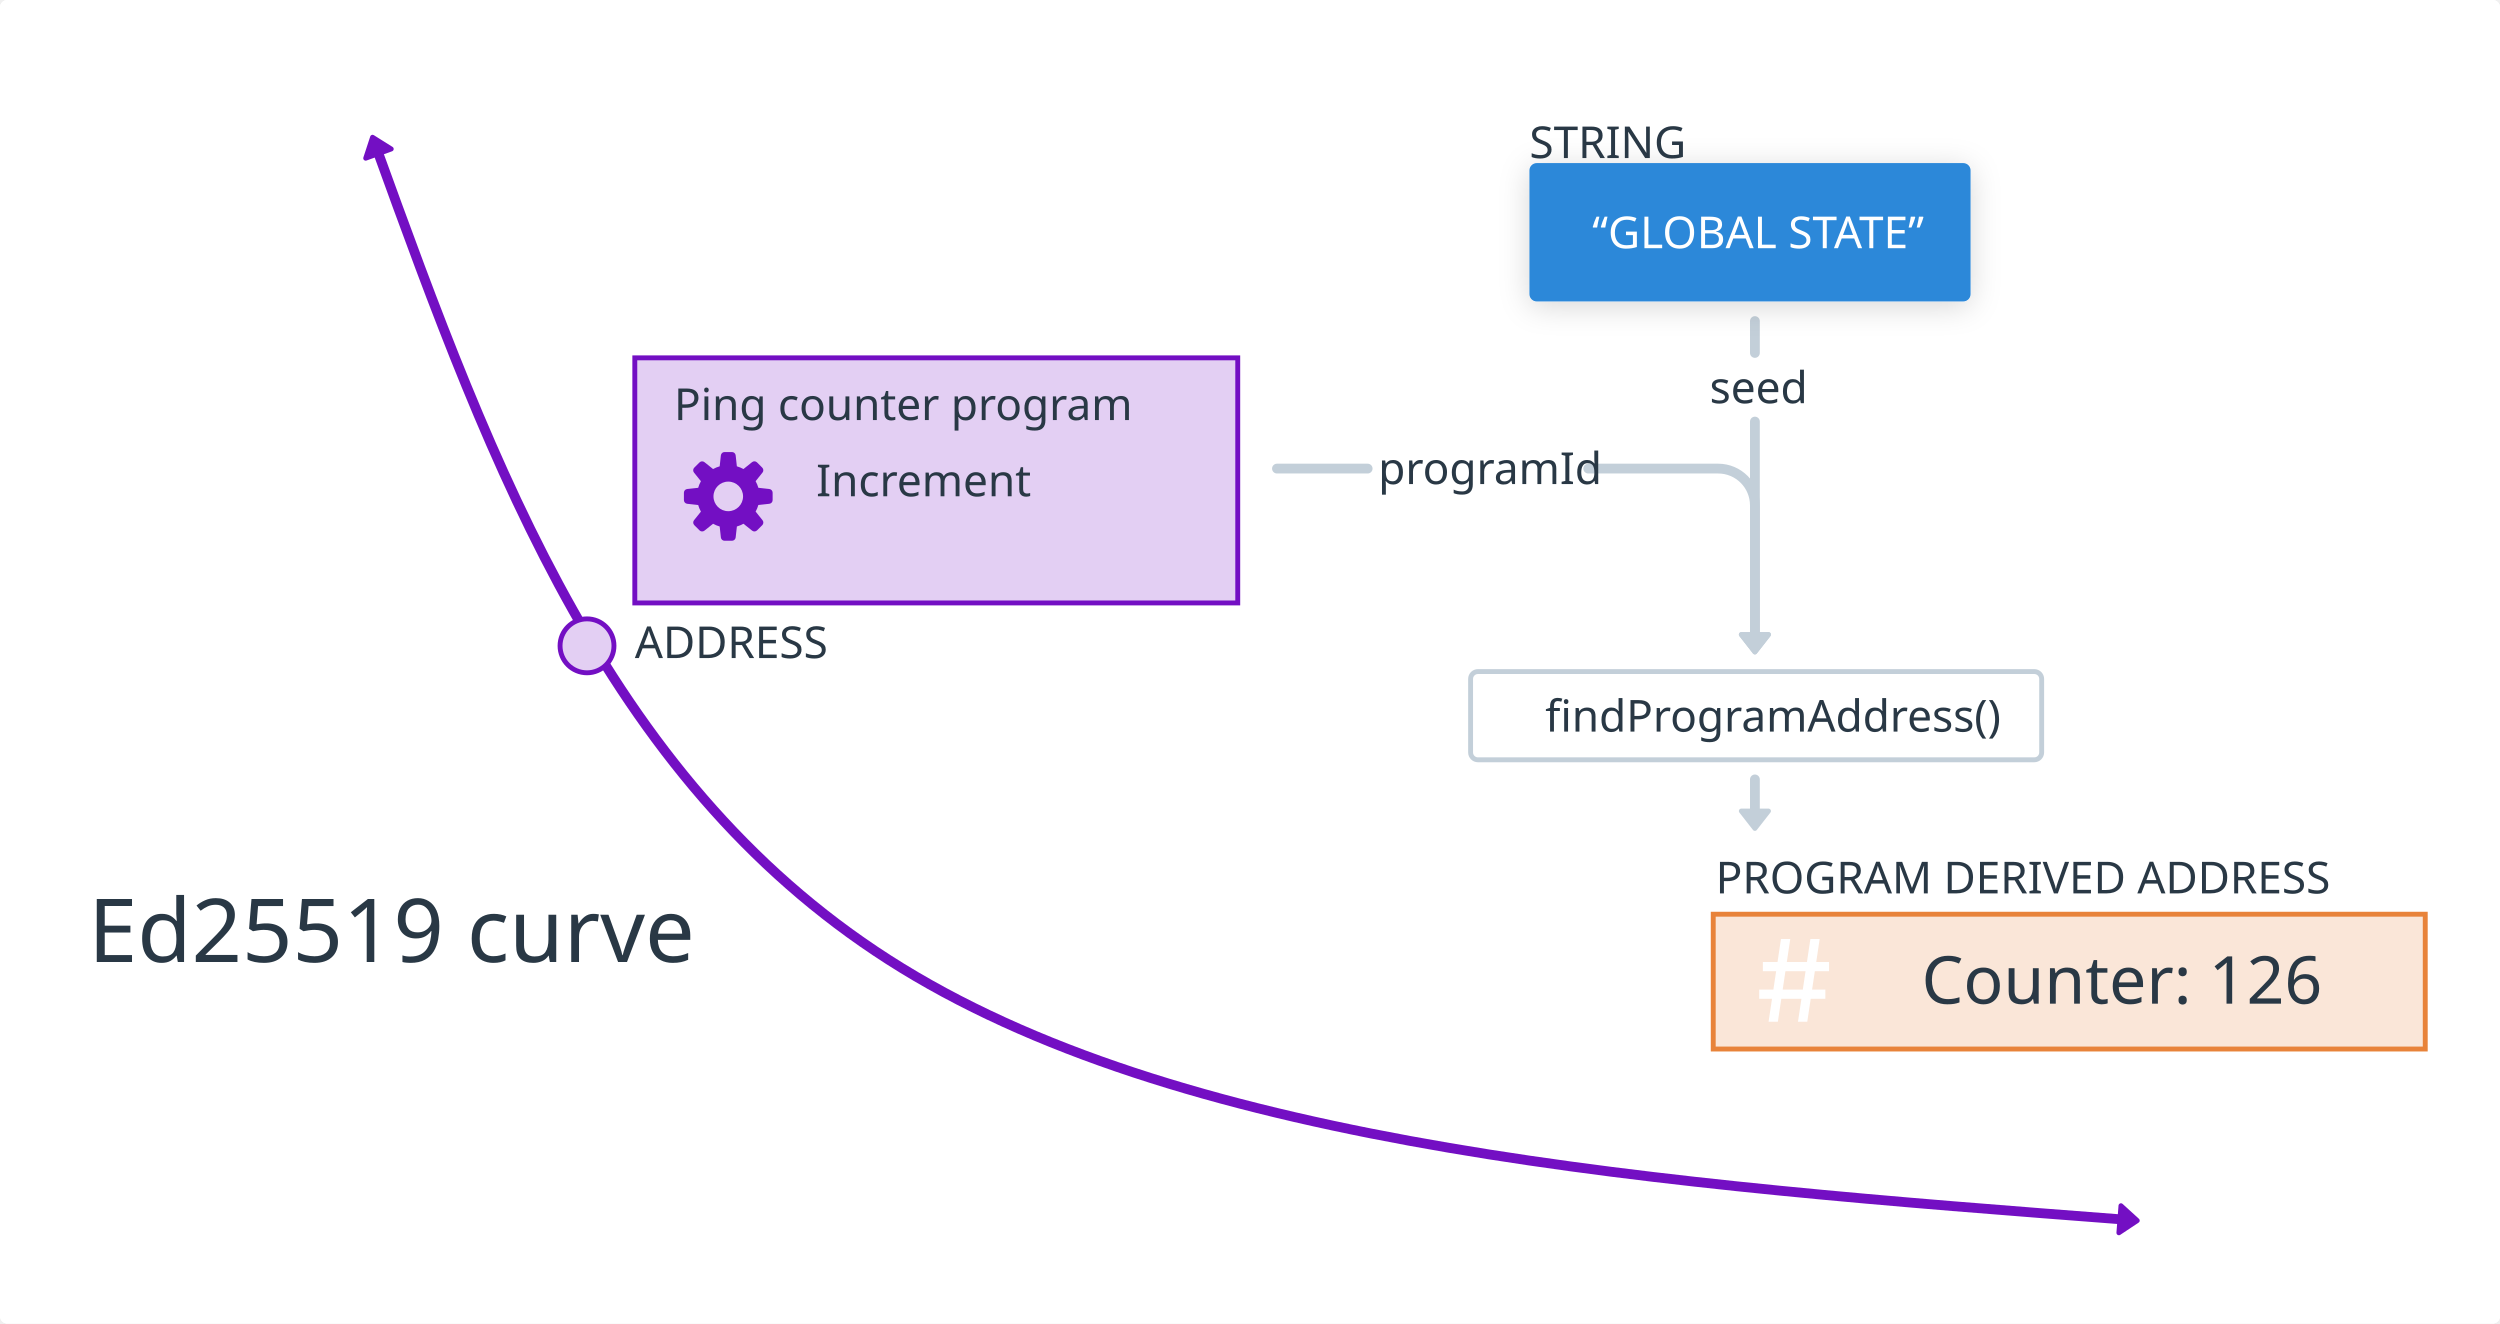
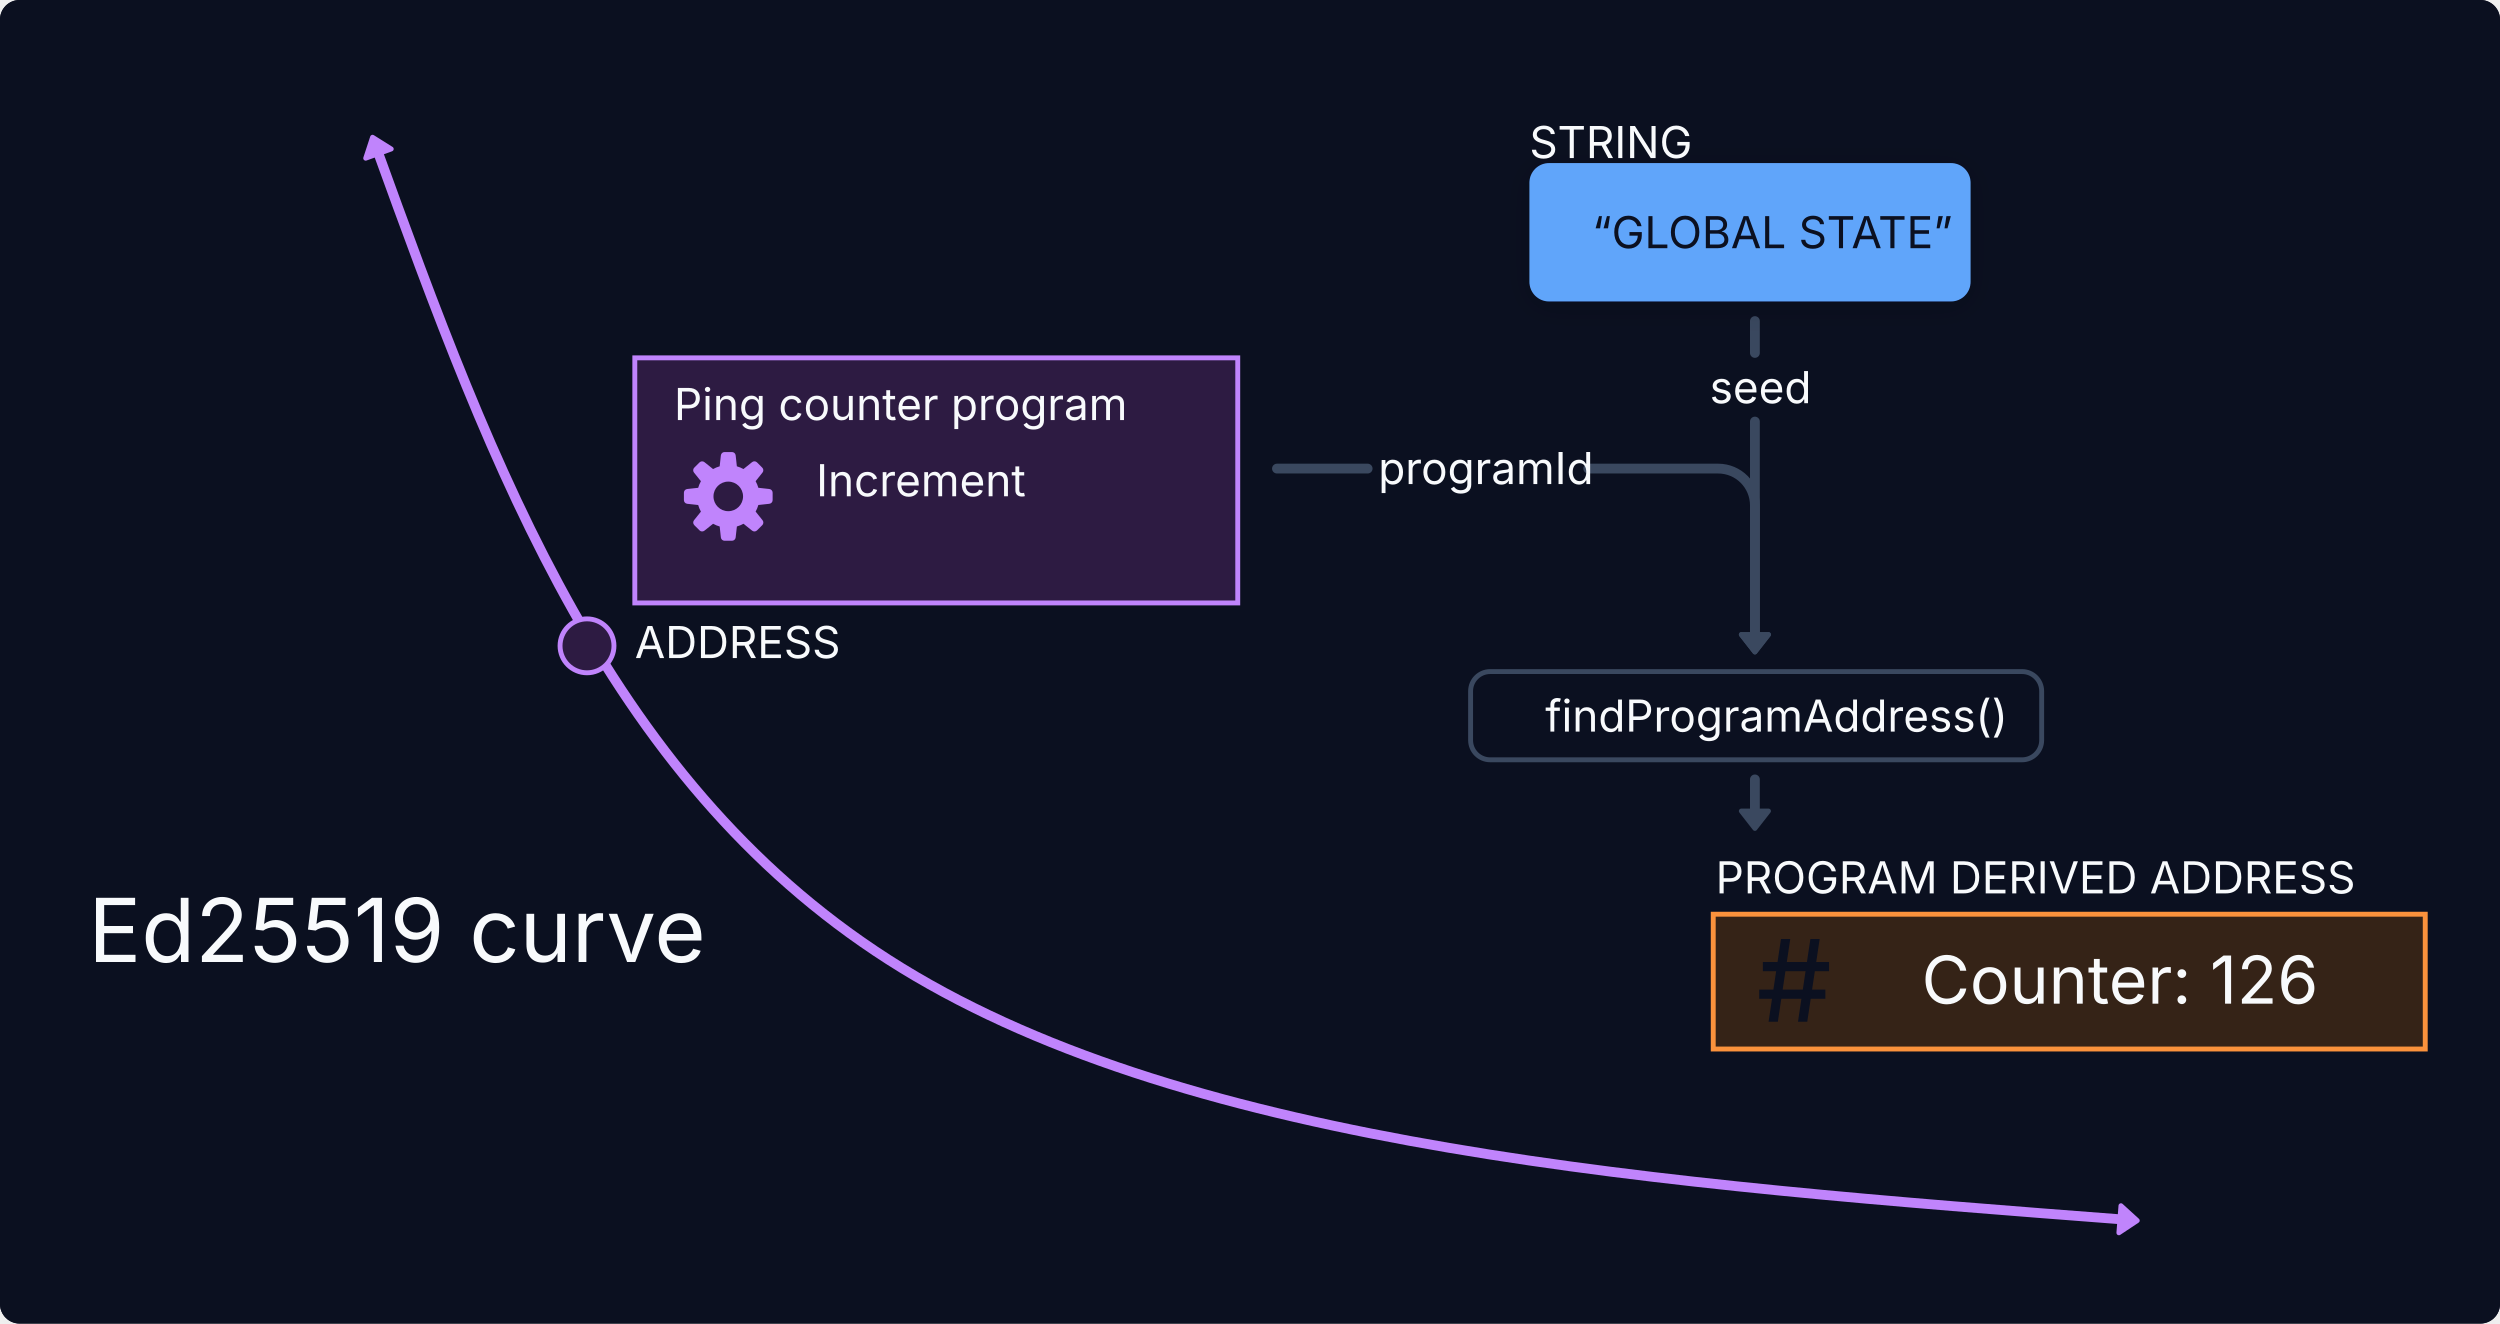
<svg xmlns="http://www.w3.org/2000/svg" version="1.1" viewBox="1080 240 1020 540" width="1020px" height="540px">
  <defs>
-     <style>@font-face{
-     font-family:"DIN Next";
-     font-weight: 400;
-     src:url("https://whimsical.com/fonts/139e8e25-0eea-4cb4-a5d4-79048803e73d.eot?#iefix");
-     src:url("https://whimsical.com/fonts/139e8e25-0eea-4cb4-a5d4-79048803e73d.eot?#iefix") format("eot"),url("https://whimsical.com/fonts/094b15e3-94bd-435b-a595-d40edfde661a.woff2") format("woff2"),url("https://whimsical.com/fonts/7e5fbe11-4858-4bd1-9ec6-a1d9f9d227aa.woff") format("woff"),url("https://whimsical.com/fonts/0f11eff9-9f05-46f5-9703-027c510065d7.ttf") format("truetype"),url("https://whimsical.com/fonts/48b61978-3f30-4274-823c-5cdcd1876918.svg#48b61978-3f30-4274-823c-5cdcd1876918") format("svg");
- }
- @font-face{
-     font-family:"DIN Next";
-     font-weight: 400;
-     font-style: italic;
-     src:url("https://whimsical.com/fonts/df24d5e8-5087-42fd-99b1-b16042d666c8.eot?#iefix");
-     src:url("https://whimsical.com/fonts/df24d5e8-5087-42fd-99b1-b16042d666c8.eot?#iefix") format("eot"),url("https://whimsical.com/fonts/46251881-ffe9-4bfb-99c7-d6ce3bebaf3e.woff2") format("woff2"),url("https://whimsical.com/fonts/790ebbf2-62c5-4a32-946f-99d405f9243e.woff") format("woff"),url("https://whimsical.com/fonts/d28199e6-0f4a-42df-97f4-606701c6f75a.ttf") format("truetype"),url("https://whimsical.com/fonts/37a462c0-d86e-492c-b9ab-35e6bd417f6c.svg#37a462c0-d86e-492c-b9ab-35e6bd417f6c") format("svg");
- }
- @font-face{
-     font-weight: 500;
-     font-family:"DIN Next";
-     src:url("https://whimsical.com/fonts/c5b058fc-55ce-4e06-a175-5c7d9a7e90f4.eot?#iefix");
-     src:url("https://whimsical.com/fonts/c5b058fc-55ce-4e06-a175-5c7d9a7e90f4.eot?#iefix") format("eot"),url("https://whimsical.com/fonts/7b29ae40-30ff-4f99-a2b9-cde88669fa2f.woff2") format("woff2"),url("https://whimsical.com/fonts/bf73077c-e354-4562-a085-f4703eb1d653.woff") format("woff"),url("https://whimsical.com/fonts/0ffa6947-5317-4d07-b525-14d08a028821.ttf") format("truetype"),url("https://whimsical.com/fonts/9e423e45-5450-4991-a157-dbe6cf61eb4e.svg#9e423e45-5450-4991-a157-dbe6cf61eb4e") format("svg");
- }
- @font-face{
-     font-family:"DIN Next";
-     font-weight: 500;
-     font-style: italic;
-     src:url("https://whimsical.com/fonts/9897c008-fd65-48a4-afc7-36de2fea97b9.eot?#iefix");
-     src:url("https://whimsical.com/fonts/9897c008-fd65-48a4-afc7-36de2fea97b9.eot?#iefix") format("eot"),url("https://whimsical.com/fonts/c7717981-647d-4b76-8817-33062e42d11f.woff2") format("woff2"),url("https://whimsical.com/fonts/b852cd4c-1255-40b1-a2be-73a9105b0155.woff") format("woff"),url("https://whimsical.com/fonts/821b00ad-e741-4e2d-af1a-85594367c8a2.ttf") format("truetype"),url("https://whimsical.com/fonts/d3e3b689-a6b0-45f2-b279-f5e194f87409.svg#d3e3b689-a6b0-45f2-b279-f5e194f87409") format("svg");
- }
- @font-face{
-     font-weight: 700;
-     font-family:"DIN Next";
-     src:url("https://whimsical.com/fonts/81cd3b08-fd39-4ae3-8d05-9d24709eba84.eot?#iefix");
-     src:url("https://whimsical.com/fonts/81cd3b08-fd39-4ae3-8d05-9d24709eba84.eot?#iefix") format("eot"),url("https://whimsical.com/fonts/31704504-4671-47a6-a61e-397f07410d91.woff2") format("woff2"),url("https://whimsical.com/fonts/b8a280da-481f-44a0-8d9c-1bc64bd7227c.woff") format("woff"),url("https://whimsical.com/fonts/276d122a-0fab-447b-9fc0-5d7fb0eafce2.ttf") format("truetype"),url("https://whimsical.com/fonts/8fb8273a-8213-4928-808b-b5bfaf3fd7e9.svg#8fb8273a-8213-4928-808b-b5bfaf3fd7e9") format("svg");
- }
- @font-face{
-     font-family:"DIN Next";
-     font-weight: 700;
-     font-style: italic;
-     src:url("https://whimsical.com/fonts/00cc6df3-ed32-4004-8dd8-1c576600a408.eot?#iefix");
-     src:url("https://whimsical.com/fonts/00cc6df3-ed32-4004-8dd8-1c576600a408.eot?#iefix") format("eot"),url("https://whimsical.com/fonts/4132c4c8-680c-4d6d-9251-a2da38503bbd.woff2") format("woff2"),url("https://whimsical.com/fonts/366401fe-6df4-47be-8f55-8a411cff0dd2.woff") format("woff"),url("https://whimsical.com/fonts/dbe4f7ba-fc16-44a6-a577-571620e9edaf.ttf") format("truetype"),url("https://whimsical.com/fonts/f874edca-ee87-4ccf-8b1d-921fbc3c1c36.svg#f874edca-ee87-4ccf-8b1d-921fbc3c1c36") format("svg");
- }
- 
- @font-face {
-     font-family: 'PFDINMonoPro';
-     src:url('https://whimsical.com/fonts/PFDINMonoPro-Regular.woff') format('woff');
-     font-weight: 400;
- }
- @font-face {
-     font-family: 'PFDINMonoPro';
-     src:url('https://whimsical.com/fonts/PFDINMonoPro-Italic.woff') format('woff');
-     font-style: italic;
-     font-weight: 400;
- }
- @font-face {
-     font-family: 'PFDINMonoPro';
-     src:url('https://whimsical.com/fonts/PFDINMonoPro-Bold.woff') format('woff');
-     font-weight: 700;
- }
- @font-face {
-     font-family: 'PFDINMonoPro';
-     src:url('https://whimsical.com/fonts/PFDINMonoPro-BoldItalic.woff') format('woff');
-     font-style: italic;
-     font-weight: 700;
- }
- * {-webkit-font-smoothing: auto; -moz-osx-font-smoothing: auto;}@media print { svg { width: 100%; height: 100%; } }</style>
+     <style>text{font-family:Diatype,Inter,ui-sans-serif,system-ui,sans-serif}</style>
    <g>
      <filter id="white-fill-shadow" y="-50%" height="200%">
        <feDropShadow dx="0" dy="2" stdDeviation="6" flood-opacity="0.03" flood-color="#000000" />
      </filter>
      <filter id="light-gray-fill-shadow" y="-50%" height="200%">
        <feDropShadow dx="0" dy="2" stdDeviation="6" flood-opacity="0.09" flood-color="#000000" />
      </filter>
      <filter id="yellow-fill-shadow" y="-50%" height="200%">
        <feDropShadow dx="0" dy="2" stdDeviation="6" flood-opacity="0.12" flood-color="#000000" />
      </filter>
      <filter id="fill-shadow" y="-50%" height="200%">
        <feDropShadow dx="0" dy="2" stdDeviation="6" flood-opacity="0.16" flood-color="#000000" />
      </filter>
      <filter id="frame-shadow" y="-50%" height="200%">
        <feDropShadow dx="0" dy="3" stdDeviation="8" flood-opacity="0.06" flood-color="#000000" />
      </filter>
      <filter id="button-shadow" y="-50%" height="200%">
        <feDropShadow dx="0" dy="2" stdDeviation="6" flood-opacity="0.03" flood-color="#000000" />
      </filter>
      <filter id="button-hover-shadow" y="-50%" height="200%">
        <feDropShadow dx="0" dy="2" stdDeviation="6" flood-opacity="0.08" flood-color="#000000" />
      </filter>
      <filter id="badge-shadow" y="-50%" height="200%">
        <feDropShadow dx="0" dy="2" stdDeviation="6" flood-opacity="0.08" flood-color="#000000" />
      </filter>
    </g>
  </defs>
  <g>
-     <rect x="1080" y="240" width="1020" height="540" rx="3" ry="3" fill="#FFFFFF" filter="url(#white-fill-shadow)" />
+     <rect x="1080" y="240" width="1020" height="540" rx="8" ry="8" fill="#0b1020" filter="url(#white-fill-shadow)" />
    <g>
-       <rect x="1080" y="240" width="1020" height="540" rx="3" ry="3" fill="#FFFFFF" />
+       <rect x="1080" y="240" width="1020" height="540" rx="8" ry="8" fill="#0b1020" />
    </g>
    <g>
      <g>
        <g>
          <g>
            <g>
-               <rect width="290.5" height="55" x="1779" y="613" stroke="#E8833A" stroke-width="2" fill="#fae6d8" />
+               <rect width="290.5" height="55" x="1779" y="613" stroke="#fb923c" stroke-width="2" fill="#352317" />
            </g>
          </g>
          <g>
            <g>
              <g transform="translate(1794 622) rotate(0 18 18)">
-                 <svg id="sd379c306-f35a-4ab0-902a-c95c4d330fa2" width="36" height="36" viewBox="0 0 48 48" data-icon-name="hash-mark" data-icon-partition="g48-13" data-icon-color="#FFFFFF">
-                   <style>#sd379c306-f35a-4ab0-902a-c95c4d330fa2 *[fill='#444444'], #sd379c306-f35a-4ab0-902a-c95c4d330fa2 *[fill='#444'] {fill:#FFFFFF;}#sd379c306-f35a-4ab0-902a-c95c4d330fa2 *[stroke='#444444'], #sd379c306-f35a-4ab0-902a-c95c4d330fa2 *[stroke='#444'] {stroke:#FFFFFF;}</style>
+                 <svg id="sd379c306-f35a-4ab0-902a-c95c4d330fa2" width="36" height="36" viewBox="0 0 48 48" data-icon-name="hash-mark" data-icon-partition="g48-13" data-icon-color="#0b1020">
+                   <style>#sd379c306-f35a-4ab0-902a-c95c4d330fa2 *[fill='#e2e8f0'], #sd379c306-f35a-4ab0-902a-c95c4d330fa2 *[fill='#444'] {fill:#0b1020;}#sd379c306-f35a-4ab0-902a-c95c4d330fa2 *[stroke='#e2e8f0'], #sd379c306-f35a-4ab0-902a-c95c4d330fa2 *[stroke='#444'] {stroke:#0b1020;}</style>
                  <g>
                    <path d="M43,19V14H36.028L37.9,1.5H32.847L30.972,14H20.028L21.9,1.5H16.847L14.972,14H7v5h7.222l-1.5,10H5v5h6.973L10.1,46.5h5.055L17.028,34H27.972L26.1,46.5h5.056L33.028,34H41V29H33.778l1.5-10ZM28.722,29H17.778l1.5-10H30.222Z" fill="#444" />
                  </g>
                </svg>
              </g>
            </g>
          </g>
          <g>
            <g class="content">
              <g>
                <g>
                  <g>
                    <g>
                      <g />
-                       <text fill="#293845" hover-props="{}">
-                         <tspan x="1864" y="649.5" font-family="DIN Next, system-ui, sans-serif" font-size="27" font-style="normal" font-weight="normal">Counter: 126</tspan>
-                       </text>
-                     </g>
-                   </g>
-                 </g>
-               </g>
-             </g>
-           </g>
-           <g>
-             <g class="content">
-               <g>
-                 <g>
-                   <g>
-                     <g>
-                       <g />
-                       <text fill="#293845" hover-props="{}">
-                         <tspan x="1780" y="604.5" font-family="DIN Next, system-ui, sans-serif" font-size="18" font-style="normal" font-weight="normal">PROGRAM DERIVED ADDRESS</tspan>
-                       </text>
-                     </g>
-                   </g>
-                 </g>
-               </g>
-             </g>
-           </g>
-         </g>
-       </g>
-       <g>
-         <g>
-           <path d="M1796,371v13M1796,412v90" fill="none" stroke="#C3CFD9" stroke-linecap="round" stroke-linejoin="round" stroke-width="4" />
-           <polygon points="1801.541,498.908 1796,506 1790.459,498.908" fill="#C3CFD9" stroke="#C3CFD9" stroke-width="2" stroke-linecap="round" stroke-linejoin="round" />
+                       <text fill="#f8fafc" hover-props="{}">
+                         <tspan x="1864" y="649.5" font-family="Diatype,Inter,ui-sans-serif,system-ui,sans-serif" font-size="27" font-style="normal" font-weight="normal">Counter: 126</tspan>
+                       </text>
+                     </g>
+                   </g>
+                 </g>
+               </g>
+             </g>
+           </g>
+           <g>
+             <g class="content">
+               <g>
+                 <g>
+                   <g>
+                     <g>
+                       <g />
+                       <text fill="#f8fafc" hover-props="{}">
+                         <tspan x="1780" y="604.5" font-family="Diatype,Inter,ui-sans-serif,system-ui,sans-serif" font-size="18" font-style="normal" font-weight="normal">PROGRAM DERIVED ADDRESS</tspan>
+                       </text>
+                     </g>
+                   </g>
+                 </g>
+               </g>
+             </g>
+           </g>
+         </g>
+       </g>
+       <g>
+         <g>
+           <path d="M1796,371v13M1796,412v90" fill="none" stroke="#3a485f" stroke-linecap="round" stroke-linejoin="round" stroke-width="4" />
+           <polygon points="1801.541,498.908 1796,506 1790.459,498.908" fill="#3a485f" stroke="#3a485f" stroke-width="2" stroke-linecap="round" stroke-linejoin="round" />
          <g class="content">
            <g>
              <g>
                <g>
                  <g>
                    <g />
-                     <text fill="#293845" hover-props="{}">
-                       <tspan x="1777.532" y="404.5" font-family="DIN Next, system-ui, sans-serif" font-size="18" font-style="normal" font-weight="normal">seed</tspan>
+                     <text fill="#f8fafc" hover-props="{}">
+                       <tspan x="1777.532" y="404.5" font-family="Diatype,Inter,ui-sans-serif,system-ui,sans-serif" font-size="18" font-style="normal" font-weight="normal">seed</tspan>
                    </text>
                  </g>
                </g>
              </g>
            </g>
          </g>
        </g>
      </g>
      <g>
        <g>
          <g>
-             <rect x="1704" y="306.533" width="180" height="56.467" rx="3" ry="3" fill="#FFFFFF" filter="url(#fill-shadow)" />
-             <g>
-               <rect x="1704" y="306.533" width="180" height="56.467" rx="3" ry="3" fill="#2C88D9" />
+             <rect x="1704" y="306.533" width="180" height="56.467" rx="8" ry="8" fill="#0b1020" filter="url(#fill-shadow)" />
+             <g>
+               <rect x="1704" y="306.533" width="180" height="56.467" rx="8" ry="8" fill="#60a5fa" />
              <g class="content">
                <g>
                  <g>
                    <g>
                      <g>
                        <g />
-                         <text fill="#FFFFFF" hover-props="{}">
-                           <tspan x="1729.615" y="341.267" font-family="DIN Next, system-ui, sans-serif" font-size="18" font-style="normal" font-weight="normal">“GLOBAL STATE”</tspan>
+                         <text fill="#0b1020" hover-props="{}">
+                           <tspan x="1729.615" y="341.267" font-family="Diatype,Inter,ui-sans-serif,system-ui,sans-serif" font-size="18" font-style="normal" font-weight="normal">“GLOBAL STATE”</tspan>
                        </text>
                      </g>
                    </g>
                  </g>
                </g>
              </g>
            </g>
          </g>
          <g>
            <g class="content">
              <g>
                <g>
                  <g>
                    <g>
                      <g />
-                       <text fill="#293845" hover-props="{}">
-                         <tspan x="1704" y="304.5" font-family="DIN Next, system-ui, sans-serif" font-size="18" font-style="normal" font-weight="normal">STRING</tspan>
-                       </text>
-                     </g>
-                   </g>
-                 </g>
-               </g>
-             </g>
-           </g>
-         </g>
-       </g>
-       <g>
-         <g>
-           <g>
-             <g>
-               <g>
-                 <g>
-                   <rect width="246" height="100" x="1339" y="386" stroke="#730FC3" stroke-width="2" fill="#e3cff3" />
+                       <text fill="#f8fafc" hover-props="{}">
+                         <tspan x="1704" y="304.5" font-family="Diatype,Inter,ui-sans-serif,system-ui,sans-serif" font-size="18" font-style="normal" font-weight="normal">STRING</tspan>
+                       </text>
+                     </g>
+                   </g>
+                 </g>
+               </g>
+             </g>
+           </g>
+         </g>
+       </g>
+       <g>
+         <g>
+           <g>
+             <g>
+               <g>
+                 <g>
+                   <rect width="246" height="100" x="1339" y="386" stroke="#c084fc" stroke-width="2" fill="#2d1b42" />
                </g>
              </g>
              <g>
                <g class="content">
                  <g>
                    <g>
                      <g>
                        <g>
                          <g />
-                           <text fill="#293845" hover-props="{}">
-                             <tspan x="1355" y="411.375" font-family="DIN Next, system-ui, sans-serif" font-size="18" font-style="normal" font-weight="normal">Ping counter program</tspan>
+                           <text fill="#f8fafc" hover-props="{}">
+                             <tspan x="1355" y="411.375" font-family="Diatype,Inter,ui-sans-serif,system-ui,sans-serif" font-size="18" font-style="normal" font-weight="normal">Ping counter program</tspan>
                          </text>
                        </g>
                      </g>
                    </g>
                  </g>
                </g>
              </g>
            </g>
          </g>
          <g>
            <g>
              <g transform="translate(1359.035 424.4328) rotate(0 18.09844 18.09844)">
-                 <svg id="sf82e16af-3a13-43d0-9353-b0136929ba31" width="36.197" height="36.197" viewBox="0 0 12 12" data-icon-name="cogwheel" data-icon-partition="g12-1" data-icon-color="#730FC3">
-                   <style>#sf82e16af-3a13-43d0-9353-b0136929ba31 *[fill='#444444'], #sf82e16af-3a13-43d0-9353-b0136929ba31 *[fill='#444'] {fill:#730FC3;}#sf82e16af-3a13-43d0-9353-b0136929ba31 *[stroke='#444444'], #sf82e16af-3a13-43d0-9353-b0136929ba31 *[stroke='#444'] {stroke:#730FC3;}</style>
+                 <svg id="sf82e16af-3a13-43d0-9353-b0136929ba31" width="36.197" height="36.197" viewBox="0 0 12 12" data-icon-name="cogwheel" data-icon-partition="g12-1" data-icon-color="#c084fc">
+                   <style>#sf82e16af-3a13-43d0-9353-b0136929ba31 *[fill='#e2e8f0'], #sf82e16af-3a13-43d0-9353-b0136929ba31 *[fill='#444'] {fill:#c084fc;}#sf82e16af-3a13-43d0-9353-b0136929ba31 *[stroke='#e2e8f0'], #sf82e16af-3a13-43d0-9353-b0136929ba31 *[stroke='#444'] {stroke:#c084fc;}</style>
                  <g>
                    <path d="M11.555,5l-1.486-.165a4.223,4.223,0,0,0-.37-.893l.934-1.168a.5.5,0,0,0-.037-.666L9.889,1.4a.5.5,0,0,0-.666-.037L8.055,2.3a4.223,4.223,0,0,0-.893-.37L7,.445A.5.5,0,0,0,6.5,0h-1A.5.5,0,0,0,5,.445L4.838,1.931a4.223,4.223,0,0,0-.893.37L2.777,1.367a.5.5,0,0,0-.666.037L1.4,2.111a.5.5,0,0,0-.037.666L2.3,3.945a4.223,4.223,0,0,0-.37.893L.445,5A.5.5,0,0,0,0,5.5v1A.5.5,0,0,0,.445,7l1.486.165a4.223,4.223,0,0,0,.37.893L1.367,9.223a.5.5,0,0,0,.037.666l.707.707a.5.5,0,0,0,.666.037L3.945,9.7a4.223,4.223,0,0,0,.893.37L5,11.555A.5.5,0,0,0,5.5,12h1a.5.5,0,0,0,.5-.445l.165-1.486a4.223,4.223,0,0,0,.893-.37l1.168.934a.5.5,0,0,0,.666-.037l.707-.707a.5.5,0,0,0,.037-.666L9.7,8.055a4.223,4.223,0,0,0,.37-.893L11.555,7A.5.5,0,0,0,12,6.5v-1A.5.5,0,0,0,11.555,5ZM6,8A2,2,0,1,1,8,6,2,2,0,0,1,6,8Z" fill="#444" />
                  </g>
                </svg>
              </g>
            </g>
          </g>
          <g>
            <g class="content">
              <g>
                <g>
                  <g>
                    <g>
                      <g />
-                       <text fill="#293845" hover-props="{}">
-                         <tspan x="1413" y="442.469" font-family="DIN Next, system-ui, sans-serif" font-size="18" font-style="normal" font-weight="normal">Increment</tspan>
-                       </text>
-                     </g>
-                   </g>
-                 </g>
-               </g>
-             </g>
-           </g>
-         </g>
-       </g>
-       <g>
-         <g>
-           <path d="M1601,431.185h37M1728,431.185h53c8.284,0 15,6.716 15,15v55.815" fill="none" stroke="#C3CFD9" stroke-linecap="round" stroke-linejoin="round" stroke-width="4" />
-           <polygon points="1801.541,498.908 1796,506 1790.459,498.908" fill="#C3CFD9" stroke="#C3CFD9" stroke-width="2" stroke-linecap="round" stroke-linejoin="round" />
+                       <text fill="#f8fafc" hover-props="{}">
+                         <tspan x="1413" y="442.469" font-family="Diatype,Inter,ui-sans-serif,system-ui,sans-serif" font-size="18" font-style="normal" font-weight="normal">Increment</tspan>
+                       </text>
+                     </g>
+                   </g>
+                 </g>
+               </g>
+             </g>
+           </g>
+         </g>
+       </g>
+       <g>
+         <g>
+           <path d="M1601,431.185h37M1728,431.185h53c8.284,0 15,6.716 15,15v55.815" fill="none" stroke="#3a485f" stroke-linecap="round" stroke-linejoin="round" stroke-width="4" />
+           <polygon points="1801.541,498.908 1796,506 1790.459,498.908" fill="#3a485f" stroke="#3a485f" stroke-width="2" stroke-linecap="round" stroke-linejoin="round" />
          <g class="content">
            <g>
              <g>
                <g>
                  <g>
                    <g />
-                     <text fill="#293845" hover-props="{}">
-                       <tspan x="1642.32" y="437.5" font-family="DIN Next, system-ui, sans-serif" font-size="18" font-style="normal" font-weight="normal">programId</tspan>
+                     <text fill="#f8fafc" hover-props="{}">
+                       <tspan x="1642.32" y="437.5" font-family="Diatype,Inter,ui-sans-serif,system-ui,sans-serif" font-size="18" font-style="normal" font-weight="normal">programId</tspan>
                    </text>
                  </g>
                </g>
              </g>
            </g>
          </g>
        </g>
      </g>
      <g>
        <g>
-           <rect x="1680" y="514" width="233" height="36" rx="3" ry="3" fill="#ffffff" />
-           <rect y="514" rx="3" stroke="#C3CFD9" fill="none" stroke-linejoin="round" width="233" stroke-linecap="round" stroke-width="2" x="1680" ry="3" height="36" />
+           <rect x="1680" y="514" width="233" height="36" rx="8" ry="8" fill="#0b1020" />
+           <rect y="514" rx="8" stroke="#3a485f" fill="none" stroke-linejoin="round" width="233" stroke-linecap="round" stroke-width="2" x="1680" ry="8" height="36" />
          <g class="content">
            <g>
              <g>
                <g>
                  <g>
                    <g />
-                     <text fill="#293845" hover-props="{}">
-                       <tspan x="1710.46" y="538.5" font-family="DIN Next, system-ui, sans-serif" font-size="18" font-style="normal" font-weight="normal">findProgramAddress()</tspan>
+                     <text fill="#f8fafc" hover-props="{}">
+                       <tspan x="1710.46" y="538.5" font-family="Diatype,Inter,ui-sans-serif,system-ui,sans-serif" font-size="18" font-style="normal" font-weight="normal">findProgramAddress()</tspan>
                    </text>
                  </g>
                </g>
              </g>
            </g>
          </g>
        </g>
      </g>
      <g>
        <g>
-           <line stroke="#C3CFD9" fill="none" stroke-linejoin="round" y1="558" stroke-linecap="round" stroke-width="4" x1="1796" y2="574" x2="1796" />
-           <polygon points="1801.541,570.908 1796,578 1790.459,570.908" fill="#C3CFD9" stroke="#C3CFD9" stroke-width="2" stroke-linecap="round" stroke-linejoin="round" />
-         </g>
-       </g>
-       <g>
-         <g>
-           <path d="M1233.361,299.761c47.553,131.408 95.773,262.268 214.639,335.239c119.169,73.157 309.345,88.127 500.012,102.695" fill="none" stroke="#730FC3" stroke-linecap="round" stroke-linejoin="round" stroke-width="4" />
-           <polygon points="1229.203,304.554 1232,296 1239.623,300.784" fill="#730FC3" stroke="#730FC3" stroke-width="2" stroke-linecap="round" stroke-linejoin="round" />
-           <polygon points="1945.351,731.935 1952,738 1944.506,742.985" fill="#730FC3" stroke="#730FC3" stroke-width="2" stroke-linecap="round" stroke-linejoin="round" />
+           <line stroke="#3a485f" fill="none" stroke-linejoin="round" y1="558" stroke-linecap="round" stroke-width="4" x1="1796" y2="574" x2="1796" />
+           <polygon points="1801.541,570.908 1796,578 1790.459,570.908" fill="#3a485f" stroke="#3a485f" stroke-width="2" stroke-linecap="round" stroke-linejoin="round" />
+         </g>
+       </g>
+       <g>
+         <g>
+           <path d="M1233.361,299.761c47.553,131.408 95.773,262.268 214.639,335.239c119.169,73.157 309.345,88.127 500.012,102.695" fill="none" stroke="#c084fc" stroke-linecap="round" stroke-linejoin="round" stroke-width="4" />
+           <polygon points="1229.203,304.554 1232,296 1239.623,300.784" fill="#c084fc" stroke="#c084fc" stroke-width="2" stroke-linecap="round" stroke-linejoin="round" />
+           <polygon points="1945.351,731.935 1952,738 1944.506,742.985" fill="#c084fc" stroke="#c084fc" stroke-width="2" stroke-linecap="round" stroke-linejoin="round" />
        </g>
      </g>
      <g>
        <g class="content">
          <g>
            <g>
              <g>
                <g>
                  <g />
-                   <text fill="#293845" hover-props="{}">
-                     <tspan x="1116" y="632.5" font-family="DIN Next, system-ui, sans-serif" font-size="36" font-style="normal" font-weight="normal">Ed25519 curve</tspan>
+                   <text fill="#f8fafc" hover-props="{}">
+                     <tspan x="1116" y="632.5" font-family="Diatype,Inter,ui-sans-serif,system-ui,sans-serif" font-size="36" font-style="normal" font-weight="normal">Ed25519 curve</tspan>
                  </text>
                </g>
              </g>
            </g>
          </g>
        </g>
      </g>
      <g>
        <g>
          <g>
            <g class="content">
              <g>
                <g>
                  <g>
                    <g>
                      <g />
-                       <text fill="#293845" hover-props="{}">
-                         <tspan x="1339" y="508.5" font-family="DIN Next, system-ui, sans-serif" font-size="18" font-style="normal" font-weight="normal">ADDRESS</tspan>
-                       </text>
-                     </g>
-                   </g>
-                 </g>
-               </g>
-             </g>
-           </g>
-           <g>
-             <g>
-               <ellipse stroke="#730FC3" stroke-width="2" fill="#e3cff3" cx="1319.5" cy="503.5" rx="11" ry="11" />
+                       <text fill="#f8fafc" hover-props="{}">
+                         <tspan x="1339" y="508.5" font-family="Diatype,Inter,ui-sans-serif,system-ui,sans-serif" font-size="18" font-style="normal" font-weight="normal">ADDRESS</tspan>
+                       </text>
+                     </g>
+                   </g>
+                 </g>
+               </g>
+             </g>
+           </g>
+           <g>
+             <g>
+               <ellipse stroke="#c084fc" stroke-width="2" fill="#2d1b42" cx="1319.5" cy="503.5" rx="11" ry="11" />
            </g>
          </g>
        </g>
      </g>
    </g>
  </g>
</svg>
